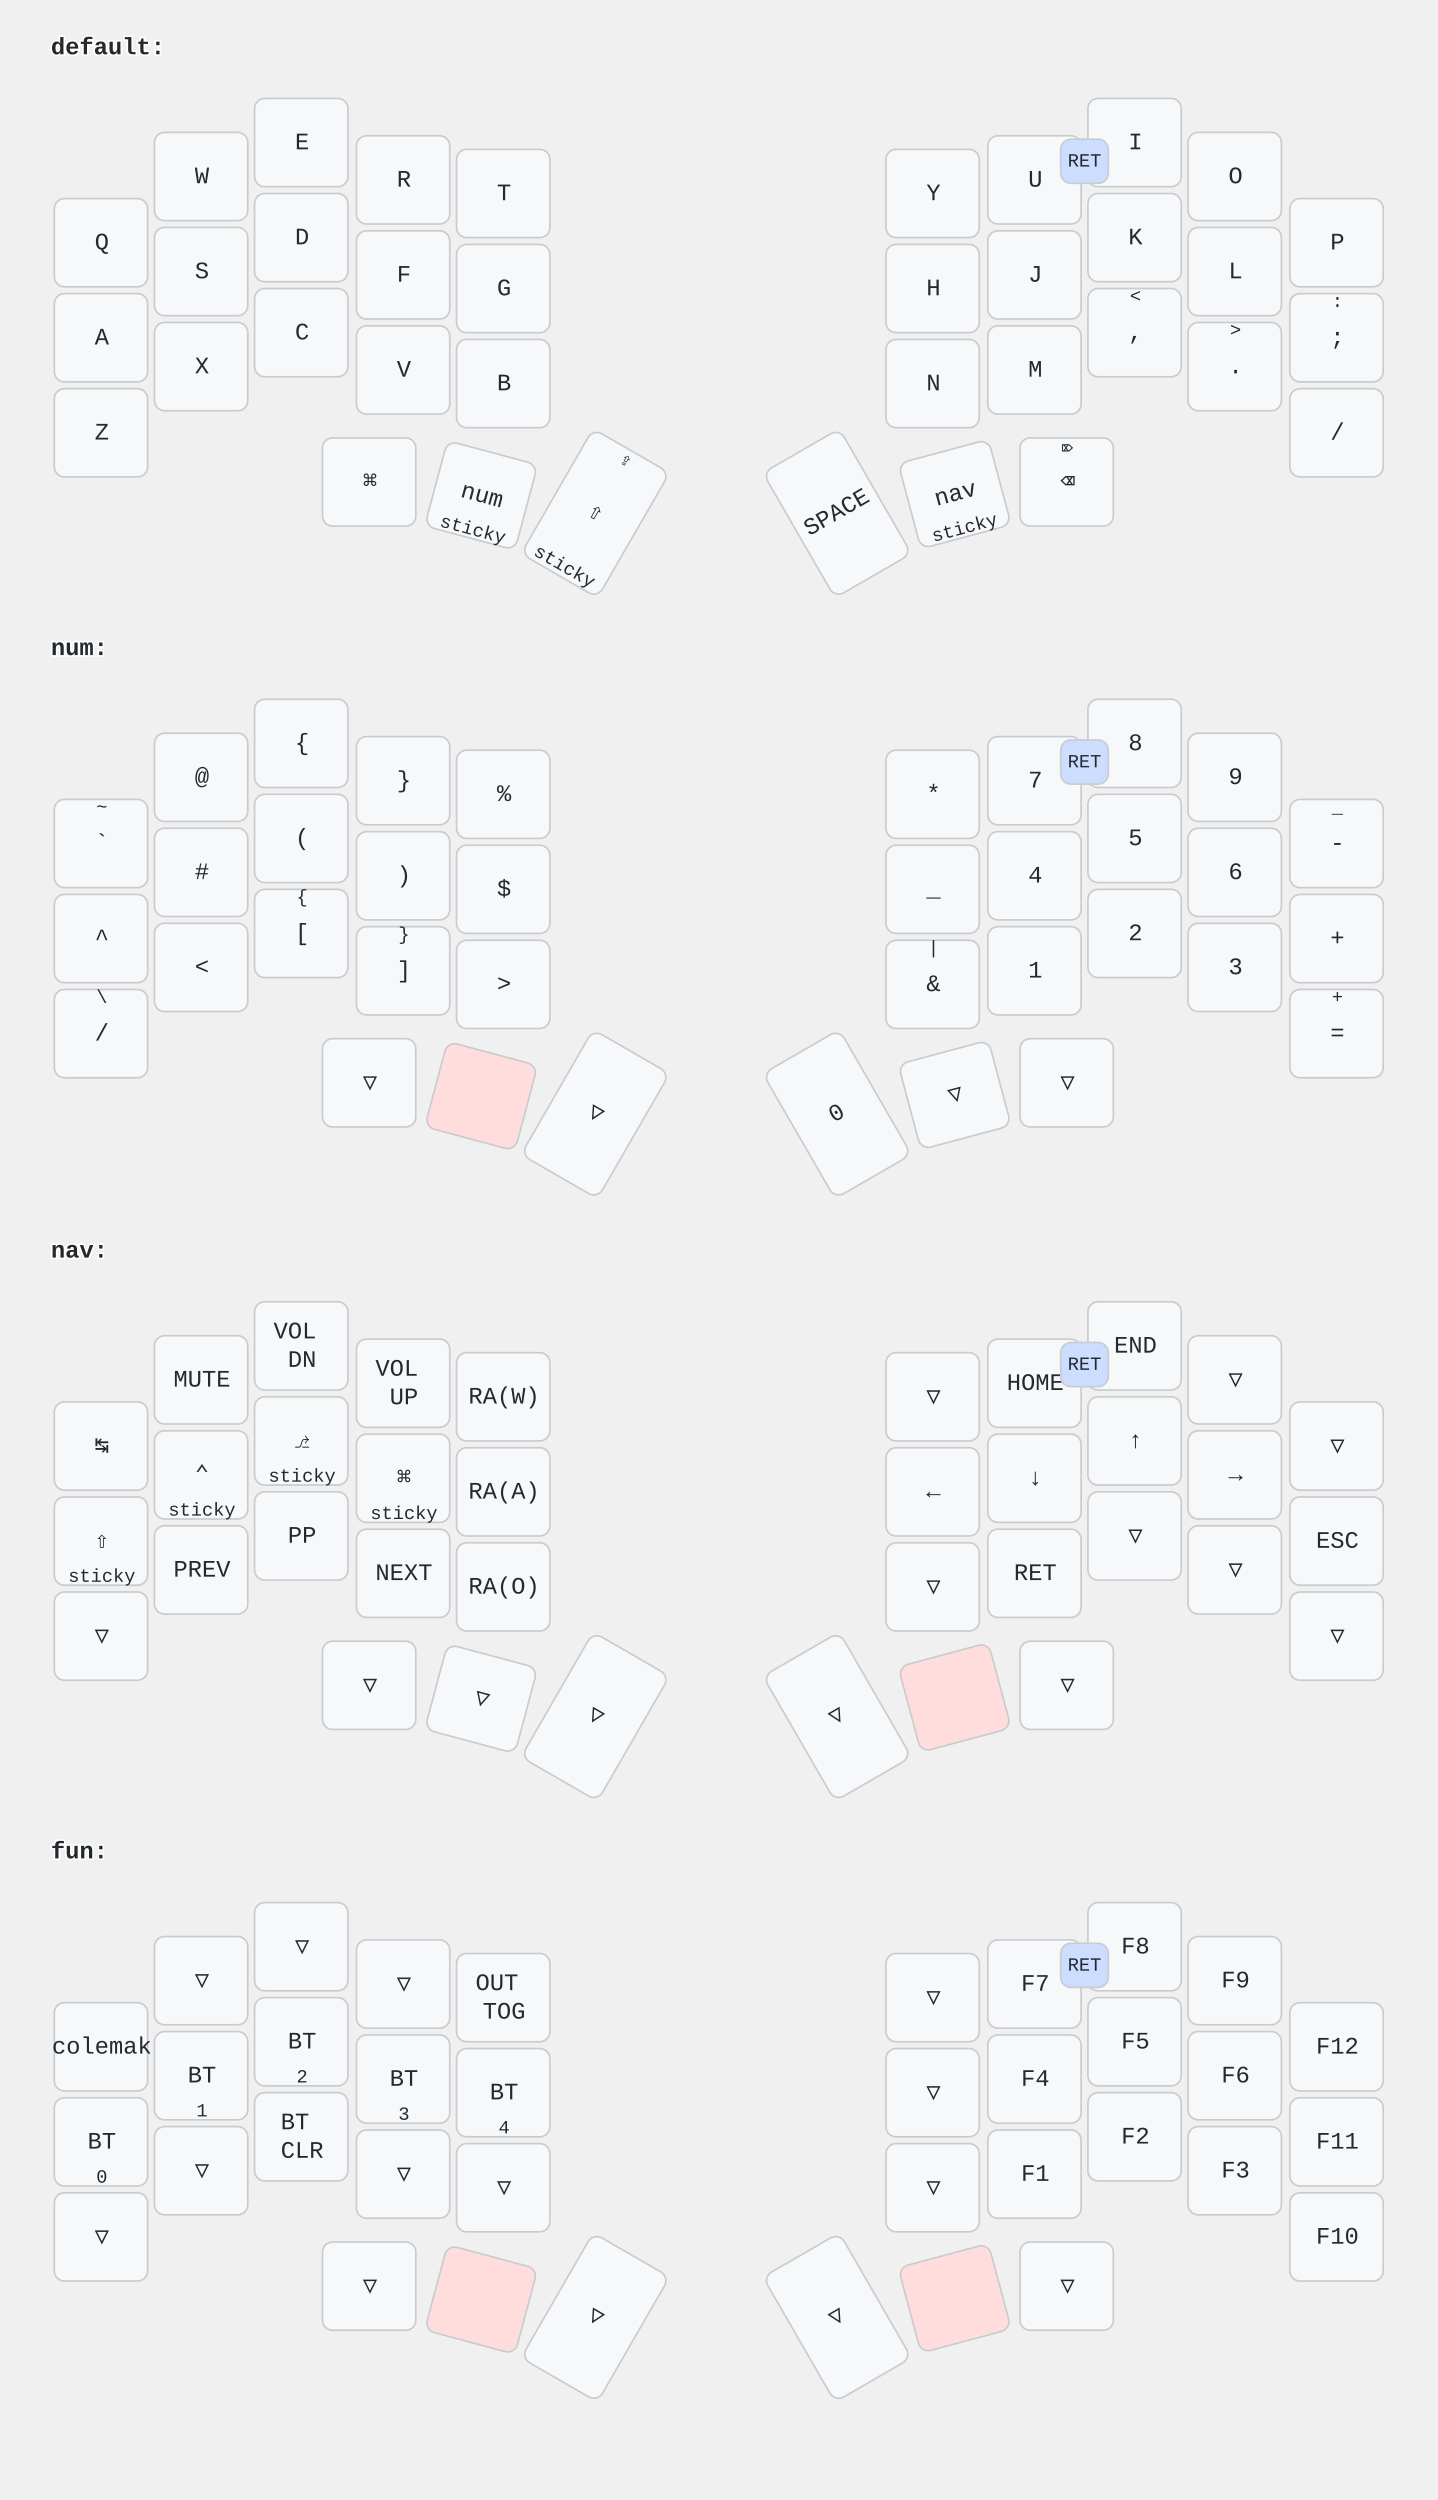
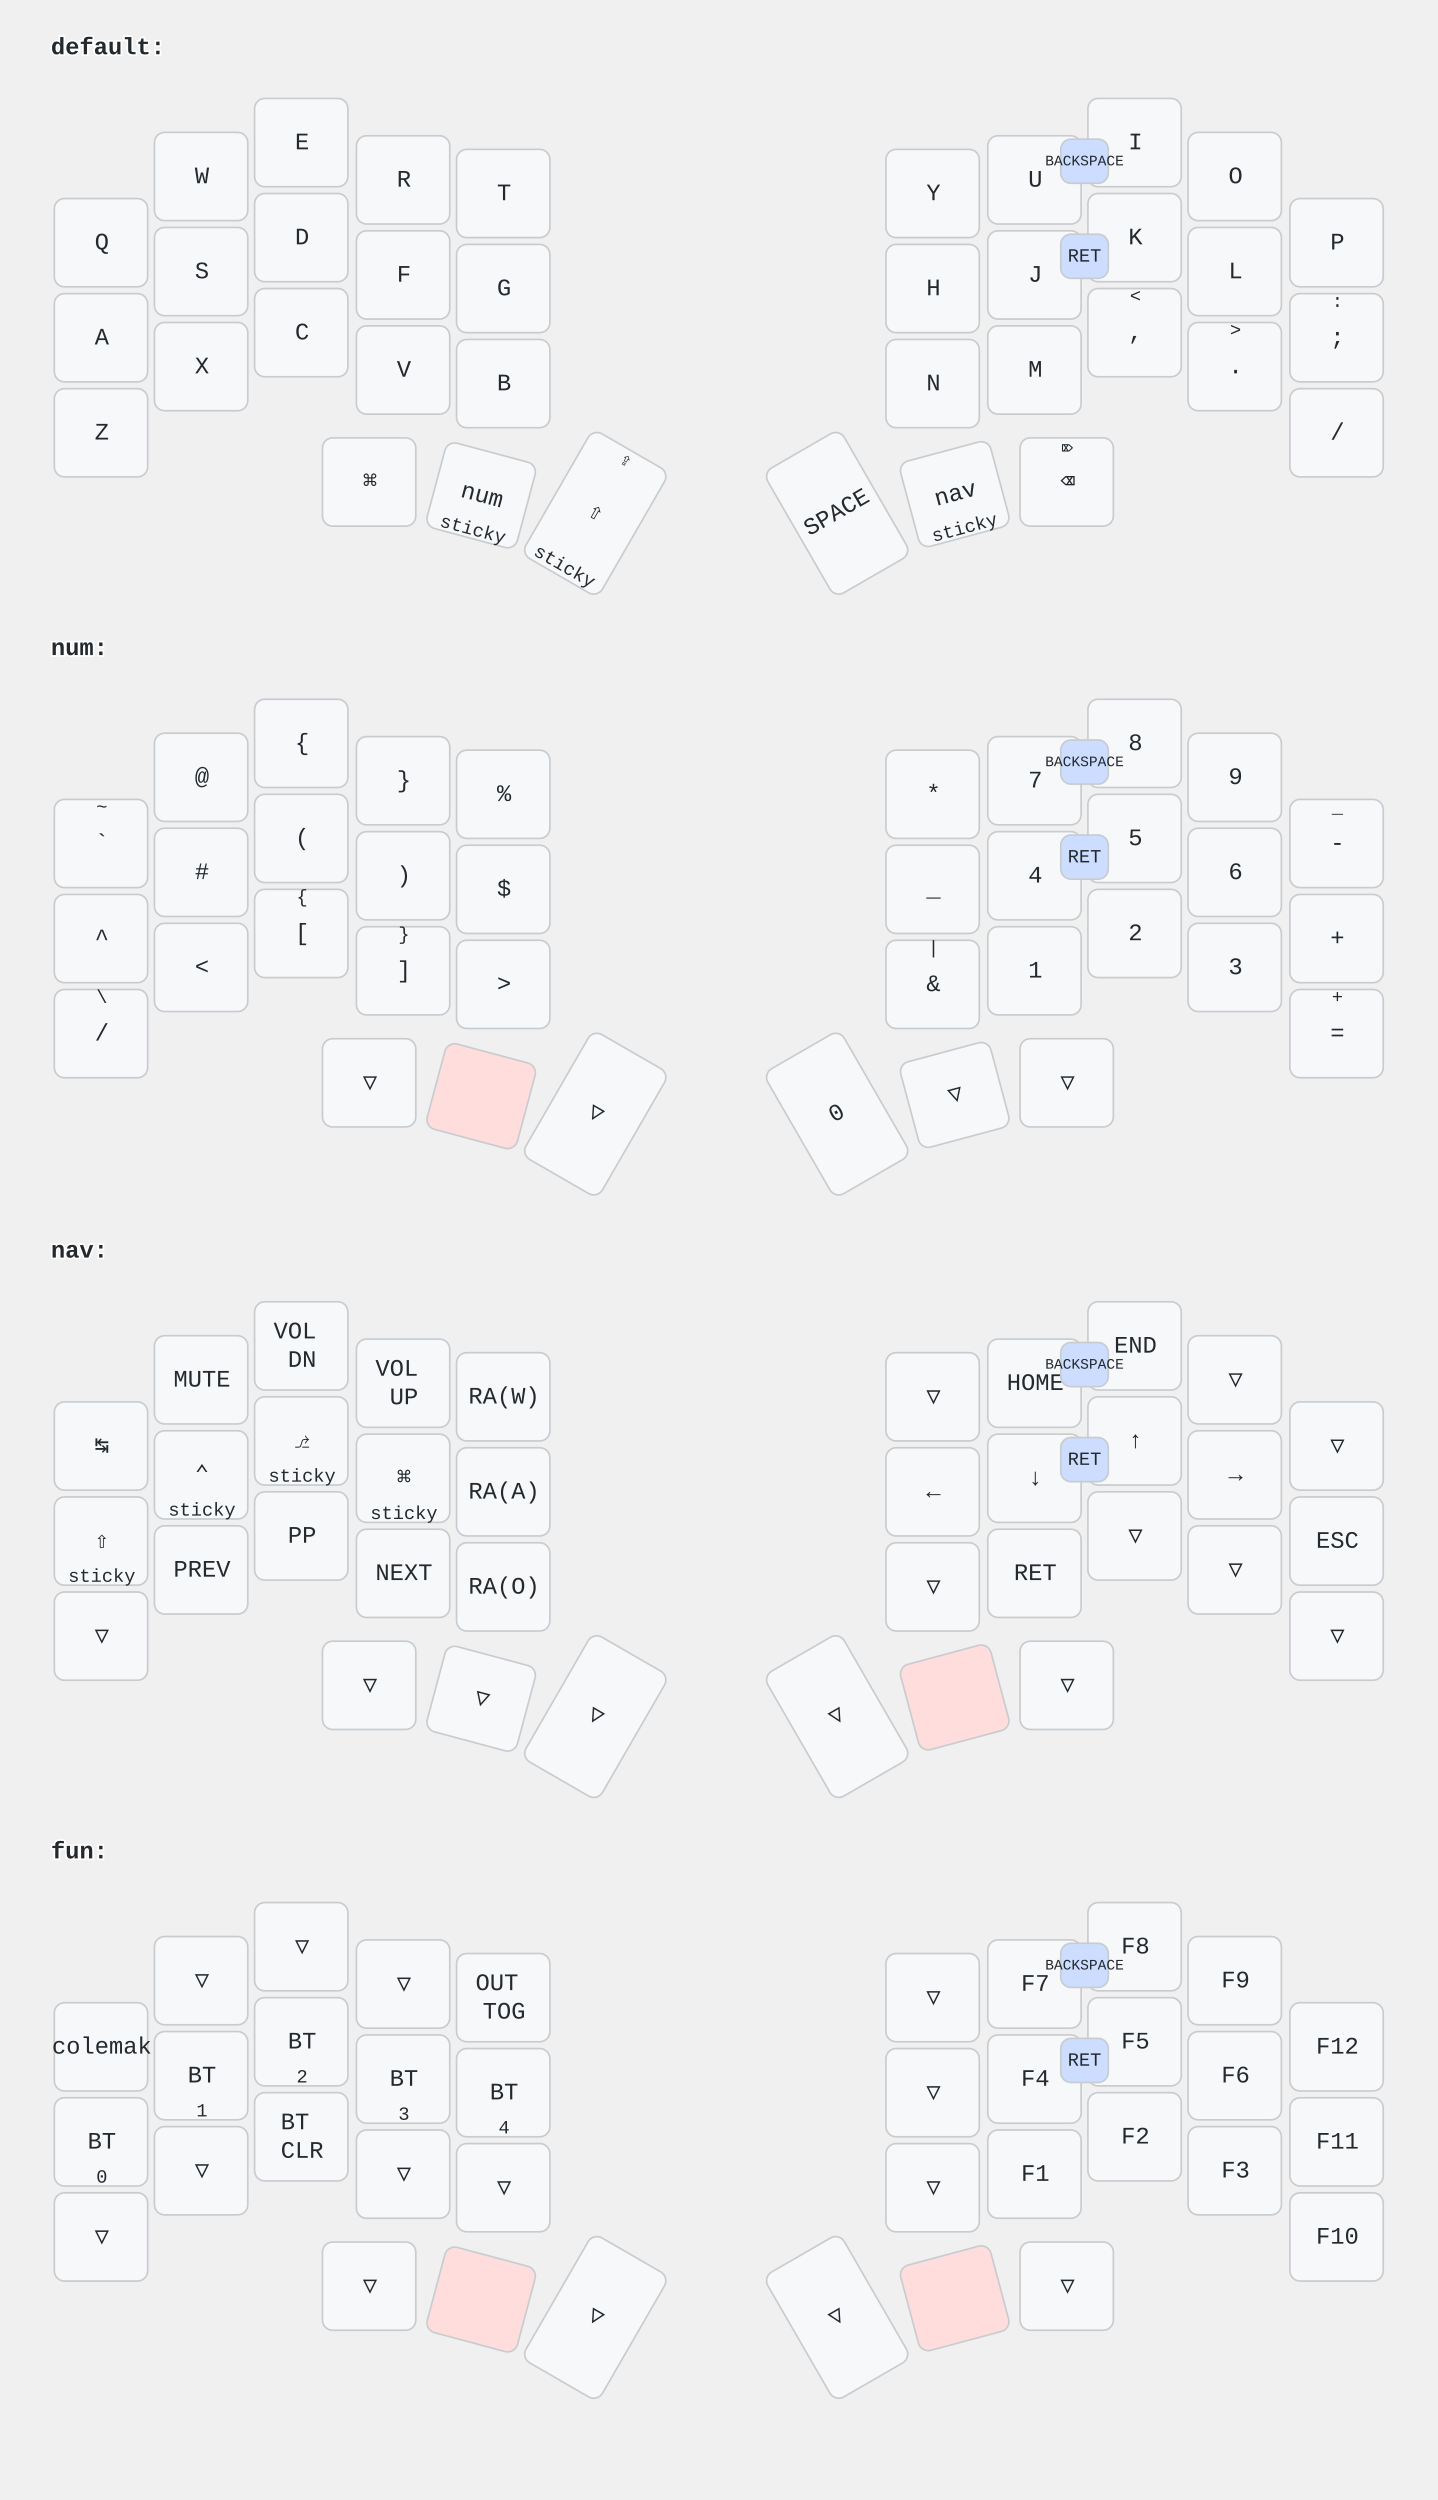
<svg xmlns="http://www.w3.org/2000/svg" width="847" height="1473" viewBox="0 0 847 1473" class="keymap">
  <style>/* font and background color specifications */
svg {
    font-family: SFMono-Regular,Consolas,Liberation Mono,Menlo,monospace;
    font-size: 14px;
    font-kerning: normal;
    text-rendering: optimizeLegibility;
    fill: #24292e;
}

/* default key styling */
rect {
    fill: #f6f8fa;
    stroke: #c9cccf;
    stroke-width: 1;
}

/* color accent for combo boxes */
rect.combo {
    fill: #cdf;
}

/* color accent for held keys */
rect.held, rect.combo.held {
    fill: #fdd;
}

/* color accent for ghost (optional) keys */
rect.ghost, rect.combo.ghost {
    fill: #ddd;
}

text {
    text-anchor: middle;
    dominant-baseline: middle;
}

/* styling for layer labels */
text.label {
    font-weight: bold;
    text-anchor: start;
    stroke: white;
    stroke-width: 2;
    paint-order: stroke;
}

/* styling for combo tap, and key hold/shifted label text */
text.combo, text.hold, text.shifted {
    font-size: 11px;
}

text.hold {
    text-anchor: middle;
    dominant-baseline: auto;
}

text.shifted {
    text-anchor: middle;
    dominant-baseline: hanging;
}

/* styling for hold/shifted label text in combo box */
text.combo.hold, text.combo.shifted {
    font-size: 8px;
}

/* styling for combo dendrons */
path {
    stroke-width: 1;
    stroke: gray;
    fill: none;
}
</style>
  <g transform="translate(30, 0)" class="layer-default">
    <text x="0" y="28" class="label">default:</text>
    <g transform="translate(0, 56)">
      <g transform="translate(30, 87)" class="key keypos-0">
        <rect rx="6" ry="6" x="-28" y="-26" width="55" height="52" class="key" />
        <text x="0" y="0" class="key tap">Q</text>
      </g>
      <g transform="translate(89, 48)" class="key keypos-1">
        <rect rx="6" ry="6" x="-28" y="-26" width="55" height="52" class="key" />
        <text x="0" y="0" class="key tap">W</text>
      </g>
      <g transform="translate(148, 28)" class="key keypos-2">
        <rect rx="6" ry="6" x="-28" y="-26" width="55" height="52" class="key" />
        <text x="0" y="0" class="key tap">E</text>
      </g>
      <g transform="translate(208, 50)" class="key keypos-3">
        <rect rx="6" ry="6" x="-28" y="-26" width="55" height="52" class="key" />
        <text x="0" y="0" class="key tap">R</text>
      </g>
      <g transform="translate(267, 58)" class="key keypos-4">
        <rect rx="6" ry="6" x="-28" y="-26" width="55" height="52" class="key" />
        <text x="0" y="0" class="key tap">T</text>
      </g>
      <g transform="translate(520, 58)" class="key keypos-5">
        <rect rx="6" ry="6" x="-28" y="-26" width="55" height="52" class="key" />
        <text x="0" y="0" class="key tap">Y</text>
      </g>
      <g transform="translate(580, 50)" class="key keypos-6">
        <rect rx="6" ry="6" x="-28" y="-26" width="55" height="52" class="key" />
        <text x="0" y="0" class="key tap">U</text>
      </g>
      <g transform="translate(639, 28)" class="key keypos-7">
        <rect rx="6" ry="6" x="-28" y="-26" width="55" height="52" class="key" />
        <text x="0" y="0" class="key tap">I</text>
      </g>
      <g transform="translate(698, 48)" class="key keypos-8">
        <rect rx="6" ry="6" x="-28" y="-26" width="55" height="52" class="key" />
        <text x="0" y="0" class="key tap">O</text>
      </g>
      <g transform="translate(758, 87)" class="key keypos-9">
        <rect rx="6" ry="6" x="-28" y="-26" width="55" height="52" class="key" />
        <text x="0" y="0" class="key tap">P</text>
      </g>
      <g transform="translate(30, 143)" class="key keypos-10">
        <rect rx="6" ry="6" x="-28" y="-26" width="55" height="52" class="key" />
        <text x="0" y="0" class="key tap">A</text>
      </g>
      <g transform="translate(89, 104)" class="key keypos-11">
        <rect rx="6" ry="6" x="-28" y="-26" width="55" height="52" class="key" />
        <text x="0" y="0" class="key tap">S</text>
      </g>
      <g transform="translate(148, 84)" class="key keypos-12">
        <rect rx="6" ry="6" x="-28" y="-26" width="55" height="52" class="key" />
        <text x="0" y="0" class="key tap">D</text>
      </g>
      <g transform="translate(208, 106)" class="key keypos-13">
        <rect rx="6" ry="6" x="-28" y="-26" width="55" height="52" class="key" />
        <text x="0" y="0" class="key tap">F</text>
      </g>
      <g transform="translate(267, 114)" class="key keypos-14">
        <rect rx="6" ry="6" x="-28" y="-26" width="55" height="52" class="key" />
        <text x="0" y="0" class="key tap">G</text>
      </g>
      <g transform="translate(520, 114)" class="key keypos-15">
        <rect rx="6" ry="6" x="-28" y="-26" width="55" height="52" class="key" />
        <text x="0" y="0" class="key tap">H</text>
      </g>
      <g transform="translate(580, 106)" class="key keypos-16">
        <rect rx="6" ry="6" x="-28" y="-26" width="55" height="52" class="key" />
        <text x="0" y="0" class="key tap">J</text>
      </g>
      <g transform="translate(639, 84)" class="key keypos-17">
        <rect rx="6" ry="6" x="-28" y="-26" width="55" height="52" class="key" />
        <text x="0" y="0" class="key tap">K</text>
      </g>
      <g transform="translate(698, 104)" class="key keypos-18">
        <rect rx="6" ry="6" x="-28" y="-26" width="55" height="52" class="key" />
        <text x="0" y="0" class="key tap">L</text>
      </g>
      <g transform="translate(758, 143)" class="key keypos-19">
        <rect rx="6" ry="6" x="-28" y="-26" width="55" height="52" class="key" />
        <text x="0" y="0" class="key tap">;</text>
        <text x="0" y="-24" class="key shifted">:</text>
      </g>
      <g transform="translate(30, 199)" class="key keypos-20">
        <rect rx="6" ry="6" x="-28" y="-26" width="55" height="52" class="key" />
        <text x="0" y="0" class="key tap">Z</text>
      </g>
      <g transform="translate(89, 160)" class="key keypos-21">
        <rect rx="6" ry="6" x="-28" y="-26" width="55" height="52" class="key" />
        <text x="0" y="0" class="key tap">X</text>
      </g>
      <g transform="translate(148, 140)" class="key keypos-22">
        <rect rx="6" ry="6" x="-28" y="-26" width="55" height="52" class="key" />
        <text x="0" y="0" class="key tap">C</text>
      </g>
      <g transform="translate(208, 162)" class="key keypos-23">
        <rect rx="6" ry="6" x="-28" y="-26" width="55" height="52" class="key" />
        <text x="0" y="0" class="key tap">V</text>
      </g>
      <g transform="translate(267, 170)" class="key keypos-24">
        <rect rx="6" ry="6" x="-28" y="-26" width="55" height="52" class="key" />
        <text x="0" y="0" class="key tap">B</text>
      </g>
      <g transform="translate(520, 170)" class="key keypos-25">
        <rect rx="6" ry="6" x="-28" y="-26" width="55" height="52" class="key" />
        <text x="0" y="0" class="key tap">N</text>
      </g>
      <g transform="translate(580, 162)" class="key keypos-26">
        <rect rx="6" ry="6" x="-28" y="-26" width="55" height="52" class="key" />
        <text x="0" y="0" class="key tap">M</text>
      </g>
      <g transform="translate(639, 140)" class="key keypos-27">
        <rect rx="6" ry="6" x="-28" y="-26" width="55" height="52" class="key" />
        <text x="0" y="0" class="key tap">,</text>
        <text x="0" y="-24" class="key shifted">&lt;</text>
      </g>
      <g transform="translate(698, 160)" class="key keypos-28">
        <rect rx="6" ry="6" x="-28" y="-26" width="55" height="52" class="key" />
        <text x="0" y="0" class="key tap">.</text>
        <text x="0" y="-24" class="key shifted">&gt;</text>
      </g>
      <g transform="translate(758, 199)" class="key keypos-29">
        <rect rx="6" ry="6" x="-28" y="-26" width="55" height="52" class="key" />
        <text x="0" y="0" class="key tap">/</text>
      </g>
      <g transform="translate(188, 228)" class="key keypos-30">
        <rect rx="6" ry="6" x="-28" y="-26" width="55" height="52" class="key" />
        <text x="0" y="0" class="key tap">⌘</text>
      </g>
      <g transform="translate(254, 236) rotate(15.0)" class="key keypos-31">
        <rect rx="6" ry="6" x="-28" y="-26" width="55" height="52" class="key" />
        <text x="0" y="0" class="key tap">num</text>
        <text x="0" y="24" class="key hold">sticky</text>
      </g>
      <g transform="translate(321, 246) rotate(30.0)" class="key keypos-32">
        <rect rx="6" ry="6" x="-26" y="-42" width="52" height="85" class="key" />
        <text x="0" y="0" class="key tap">⇧</text>
        <text x="0" y="40" class="key hold">sticky</text>
        <text x="0" y="-40" class="key shifted">⇪</text>
      </g>
      <g transform="translate(463, 246) rotate(-30.0)" class="key keypos-33">
        <rect rx="6" ry="6" x="-26" y="-42" width="52" height="85" class="key" />
        <text x="0" y="0" class="key tap">SPACE</text>
      </g>
      <g transform="translate(533, 235) rotate(-15.0)" class="key keypos-34">
        <rect rx="6" ry="6" x="-28" y="-26" width="55" height="52" class="key" />
        <text x="0" y="0" class="key tap">nav</text>
        <text x="0" y="24" class="key hold">sticky</text>
      </g>
      <g transform="translate(599, 228)" class="key keypos-35">
        <rect rx="6" ry="6" x="-28" y="-26" width="55" height="52" class="key" />
        <text x="0" y="0" class="key tap">⌫</text>
        <text x="0" y="-24" class="key shifted">⌦</text>
      </g>
      <g class="combo combopos-0">
+         <rect rx="6" ry="6" x="595" y="82" width="28" height="26" class="combo" />
+         <text x="609" y="95" class="combo tap">RET</text>
+       </g>
+       <g class="combo combopos-1">
        <rect rx="6" ry="6" x="595" y="26" width="28" height="26" class="combo" />
-         <text x="609" y="39" class="combo tap">RET</text>
+         <text x="609" y="39" class="combo tap">
+           <tspan style="font-size: 78%">BACKSPACE</tspan>
+         </text>
      </g>
    </g>
  </g>
  <g transform="translate(30, 354)" class="layer-num">
    <text x="0" y="28" class="label">num:</text>
    <g transform="translate(0, 56)">
      <g transform="translate(30, 87)" class="key keypos-0">
        <rect rx="6" ry="6" x="-28" y="-26" width="55" height="52" class="key" />
        <text x="0" y="0" class="key tap">`</text>
        <text x="0" y="-24" class="key shifted">~</text>
      </g>
      <g transform="translate(89, 48)" class="key keypos-1">
        <rect rx="6" ry="6" x="-28" y="-26" width="55" height="52" class="key" />
        <text x="0" y="0" class="key tap">@</text>
      </g>
      <g transform="translate(148, 28)" class="key keypos-2">
        <rect rx="6" ry="6" x="-28" y="-26" width="55" height="52" class="key" />
        <text x="0" y="0" class="key tap">{</text>
      </g>
      <g transform="translate(208, 50)" class="key keypos-3">
        <rect rx="6" ry="6" x="-28" y="-26" width="55" height="52" class="key" />
        <text x="0" y="0" class="key tap">}</text>
      </g>
      <g transform="translate(267, 58)" class="key keypos-4">
        <rect rx="6" ry="6" x="-28" y="-26" width="55" height="52" class="key" />
        <text x="0" y="0" class="key tap">%</text>
      </g>
      <g transform="translate(520, 58)" class="key keypos-5">
        <rect rx="6" ry="6" x="-28" y="-26" width="55" height="52" class="key" />
        <text x="0" y="0" class="key tap">*</text>
      </g>
      <g transform="translate(580, 50)" class="key keypos-6">
        <rect rx="6" ry="6" x="-28" y="-26" width="55" height="52" class="key" />
        <text x="0" y="0" class="key tap">7</text>
      </g>
      <g transform="translate(639, 28)" class="key keypos-7">
        <rect rx="6" ry="6" x="-28" y="-26" width="55" height="52" class="key" />
        <text x="0" y="0" class="key tap">8</text>
      </g>
      <g transform="translate(698, 48)" class="key keypos-8">
        <rect rx="6" ry="6" x="-28" y="-26" width="55" height="52" class="key" />
        <text x="0" y="0" class="key tap">9</text>
      </g>
      <g transform="translate(758, 87)" class="key keypos-9">
        <rect rx="6" ry="6" x="-28" y="-26" width="55" height="52" class="key" />
        <text x="0" y="0" class="key tap">-</text>
        <text x="0" y="-24" class="key shifted">_</text>
      </g>
      <g transform="translate(30, 143)" class="key keypos-10">
        <rect rx="6" ry="6" x="-28" y="-26" width="55" height="52" class="key" />
        <text x="0" y="0" class="key tap">^</text>
      </g>
      <g transform="translate(89, 104)" class="key keypos-11">
        <rect rx="6" ry="6" x="-28" y="-26" width="55" height="52" class="key" />
        <text x="0" y="0" class="key tap">#</text>
      </g>
      <g transform="translate(148, 84)" class="key keypos-12">
        <rect rx="6" ry="6" x="-28" y="-26" width="55" height="52" class="key" />
        <text x="0" y="0" class="key tap">(</text>
      </g>
      <g transform="translate(208, 106)" class="key keypos-13">
        <rect rx="6" ry="6" x="-28" y="-26" width="55" height="52" class="key" />
        <text x="0" y="0" class="key tap">)</text>
      </g>
      <g transform="translate(267, 114)" class="key keypos-14">
        <rect rx="6" ry="6" x="-28" y="-26" width="55" height="52" class="key" />
        <text x="0" y="0" class="key tap">$</text>
      </g>
      <g transform="translate(520, 114)" class="key keypos-15">
        <rect rx="6" ry="6" x="-28" y="-26" width="55" height="52" class="key" />
        <text x="0" y="0" class="key tap">_</text>
      </g>
      <g transform="translate(580, 106)" class="key keypos-16">
        <rect rx="6" ry="6" x="-28" y="-26" width="55" height="52" class="key" />
        <text x="0" y="0" class="key tap">4</text>
      </g>
      <g transform="translate(639, 84)" class="key keypos-17">
        <rect rx="6" ry="6" x="-28" y="-26" width="55" height="52" class="key" />
        <text x="0" y="0" class="key tap">5</text>
      </g>
      <g transform="translate(698, 104)" class="key keypos-18">
        <rect rx="6" ry="6" x="-28" y="-26" width="55" height="52" class="key" />
        <text x="0" y="0" class="key tap">6</text>
      </g>
      <g transform="translate(758, 143)" class="key keypos-19">
        <rect rx="6" ry="6" x="-28" y="-26" width="55" height="52" class="key" />
        <text x="0" y="0" class="key tap">+</text>
      </g>
      <g transform="translate(30, 199)" class="key keypos-20">
        <rect rx="6" ry="6" x="-28" y="-26" width="55" height="52" class="key" />
        <text x="0" y="0" class="key tap">/</text>
        <text x="0" y="-24" class="key shifted">\</text>
      </g>
      <g transform="translate(89, 160)" class="key keypos-21">
        <rect rx="6" ry="6" x="-28" y="-26" width="55" height="52" class="key" />
        <text x="0" y="0" class="key tap">&lt;</text>
      </g>
      <g transform="translate(148, 140)" class="key keypos-22">
        <rect rx="6" ry="6" x="-28" y="-26" width="55" height="52" class="key" />
        <text x="0" y="0" class="key tap">[</text>
        <text x="0" y="-24" class="key shifted">{</text>
      </g>
      <g transform="translate(208, 162)" class="key keypos-23">
        <rect rx="6" ry="6" x="-28" y="-26" width="55" height="52" class="key" />
        <text x="0" y="0" class="key tap">]</text>
        <text x="0" y="-24" class="key shifted">}</text>
      </g>
      <g transform="translate(267, 170)" class="key keypos-24">
        <rect rx="6" ry="6" x="-28" y="-26" width="55" height="52" class="key" />
        <text x="0" y="0" class="key tap">&gt;</text>
      </g>
      <g transform="translate(520, 170)" class="key keypos-25">
        <rect rx="6" ry="6" x="-28" y="-26" width="55" height="52" class="key" />
        <text x="0" y="0" class="key tap">&amp;</text>
        <text x="0" y="-24" class="key shifted">|</text>
      </g>
      <g transform="translate(580, 162)" class="key keypos-26">
        <rect rx="6" ry="6" x="-28" y="-26" width="55" height="52" class="key" />
        <text x="0" y="0" class="key tap">1</text>
      </g>
      <g transform="translate(639, 140)" class="key keypos-27">
        <rect rx="6" ry="6" x="-28" y="-26" width="55" height="52" class="key" />
        <text x="0" y="0" class="key tap">2</text>
      </g>
      <g transform="translate(698, 160)" class="key keypos-28">
        <rect rx="6" ry="6" x="-28" y="-26" width="55" height="52" class="key" />
        <text x="0" y="0" class="key tap">3</text>
      </g>
      <g transform="translate(758, 199)" class="key keypos-29">
        <rect rx="6" ry="6" x="-28" y="-26" width="55" height="52" class="key" />
        <text x="0" y="0" class="key tap">=</text>
        <text x="0" y="-24" class="key shifted">+</text>
      </g>
      <g transform="translate(188, 228)" class="key trans keypos-30">
        <rect rx="6" ry="6" x="-28" y="-26" width="55" height="52" class="key trans" />
        <text x="0" y="0" class="key trans tap">▽</text>
      </g>
      <g transform="translate(254, 236) rotate(15.0)" class="key held keypos-31">
        <rect rx="6" ry="6" x="-28" y="-26" width="55" height="52" class="key held" />
      </g>
      <g transform="translate(321, 246) rotate(30.0)" class="key trans keypos-32">
        <rect rx="6" ry="6" x="-26" y="-42" width="52" height="85" class="key trans" />
        <text x="0" y="0" class="key trans tap">▽</text>
      </g>
      <g transform="translate(463, 246) rotate(-30.0)" class="key keypos-33">
        <rect rx="6" ry="6" x="-26" y="-42" width="52" height="85" class="key" />
        <text x="0" y="0" class="key tap">0</text>
      </g>
      <g transform="translate(533, 235) rotate(-15.0)" class="key trans keypos-34">
        <rect rx="6" ry="6" x="-28" y="-26" width="55" height="52" class="key trans" />
        <text x="0" y="0" class="key trans tap">▽</text>
      </g>
      <g transform="translate(599, 228)" class="key trans keypos-35">
        <rect rx="6" ry="6" x="-28" y="-26" width="55" height="52" class="key trans" />
        <text x="0" y="0" class="key trans tap">▽</text>
      </g>
      <g class="combo combopos-0">
+         <rect rx="6" ry="6" x="595" y="82" width="28" height="26" class="combo" />
+         <text x="609" y="95" class="combo tap">RET</text>
+       </g>
+       <g class="combo combopos-1">
        <rect rx="6" ry="6" x="595" y="26" width="28" height="26" class="combo" />
-         <text x="609" y="39" class="combo tap">RET</text>
+         <text x="609" y="39" class="combo tap">
+           <tspan style="font-size: 78%">BACKSPACE</tspan>
+         </text>
      </g>
    </g>
  </g>
  <g transform="translate(30, 709)" class="layer-nav">
    <text x="0" y="28" class="label">nav:</text>
    <g transform="translate(0, 56)">
      <g transform="translate(30, 87)" class="key keypos-0">
        <rect rx="6" ry="6" x="-28" y="-26" width="55" height="52" class="key" />
        <text x="0" y="0" class="key tap">↹</text>
      </g>
      <g transform="translate(89, 48)" class="key keypos-1">
        <rect rx="6" ry="6" x="-28" y="-26" width="55" height="52" class="key" />
        <text x="0" y="0" class="key tap">MUTE</text>
      </g>
      <g transform="translate(148, 28)" class="key keypos-2">
        <rect rx="6" ry="6" x="-28" y="-26" width="55" height="52" class="key" />
        <text x="0" y="0" class="key tap">
          <tspan x="0" dy="-0.6em">VOL</tspan>
          <tspan x="0" dy="1.2em">DN</tspan>
        </text>
      </g>
      <g transform="translate(208, 50)" class="key keypos-3">
        <rect rx="6" ry="6" x="-28" y="-26" width="55" height="52" class="key" />
        <text x="0" y="0" class="key tap">
          <tspan x="0" dy="-0.6em">VOL</tspan>
          <tspan x="0" dy="1.2em">UP</tspan>
        </text>
      </g>
      <g transform="translate(267, 58)" class="key keypos-4">
        <rect rx="6" ry="6" x="-28" y="-26" width="55" height="52" class="key" />
        <text x="0" y="0" class="key tap">RA(W)</text>
      </g>
      <g transform="translate(520, 58)" class="key trans keypos-5">
        <rect rx="6" ry="6" x="-28" y="-26" width="55" height="52" class="key trans" />
        <text x="0" y="0" class="key trans tap">▽</text>
      </g>
      <g transform="translate(580, 50)" class="key keypos-6">
        <rect rx="6" ry="6" x="-28" y="-26" width="55" height="52" class="key" />
        <text x="0" y="0" class="key tap">HOME</text>
      </g>
      <g transform="translate(639, 28)" class="key keypos-7">
        <rect rx="6" ry="6" x="-28" y="-26" width="55" height="52" class="key" />
        <text x="0" y="0" class="key tap">END</text>
      </g>
      <g transform="translate(698, 48)" class="key trans keypos-8">
        <rect rx="6" ry="6" x="-28" y="-26" width="55" height="52" class="key trans" />
        <text x="0" y="0" class="key trans tap">▽</text>
      </g>
      <g transform="translate(758, 87)" class="key trans keypos-9">
        <rect rx="6" ry="6" x="-28" y="-26" width="55" height="52" class="key trans" />
        <text x="0" y="0" class="key trans tap">▽</text>
      </g>
      <g transform="translate(30, 143)" class="key keypos-10">
        <rect rx="6" ry="6" x="-28" y="-26" width="55" height="52" class="key" />
        <text x="0" y="0" class="key tap">⇧</text>
        <text x="0" y="24" class="key hold">sticky</text>
      </g>
      <g transform="translate(89, 104)" class="key keypos-11">
        <rect rx="6" ry="6" x="-28" y="-26" width="55" height="52" class="key" />
        <text x="0" y="0" class="key tap">⌃</text>
        <text x="0" y="24" class="key hold">sticky</text>
      </g>
      <g transform="translate(148, 84)" class="key keypos-12">
        <rect rx="6" ry="6" x="-28" y="-26" width="55" height="52" class="key" />
        <text x="0" y="0" class="key tap">⎇</text>
        <text x="0" y="24" class="key hold">sticky</text>
      </g>
      <g transform="translate(208, 106)" class="key keypos-13">
        <rect rx="6" ry="6" x="-28" y="-26" width="55" height="52" class="key" />
        <text x="0" y="0" class="key tap">⌘</text>
        <text x="0" y="24" class="key hold">sticky</text>
      </g>
      <g transform="translate(267, 114)" class="key keypos-14">
        <rect rx="6" ry="6" x="-28" y="-26" width="55" height="52" class="key" />
        <text x="0" y="0" class="key tap">RA(A)</text>
      </g>
      <g transform="translate(520, 114)" class="key keypos-15">
        <rect rx="6" ry="6" x="-28" y="-26" width="55" height="52" class="key" />
        <text x="0" y="0" class="key tap">←</text>
      </g>
      <g transform="translate(580, 106)" class="key keypos-16">
        <rect rx="6" ry="6" x="-28" y="-26" width="55" height="52" class="key" />
        <text x="0" y="0" class="key tap">↓</text>
      </g>
      <g transform="translate(639, 84)" class="key keypos-17">
        <rect rx="6" ry="6" x="-28" y="-26" width="55" height="52" class="key" />
        <text x="0" y="0" class="key tap">↑</text>
      </g>
      <g transform="translate(698, 104)" class="key keypos-18">
        <rect rx="6" ry="6" x="-28" y="-26" width="55" height="52" class="key" />
        <text x="0" y="0" class="key tap">→</text>
      </g>
      <g transform="translate(758, 143)" class="key keypos-19">
        <rect rx="6" ry="6" x="-28" y="-26" width="55" height="52" class="key" />
        <text x="0" y="0" class="key tap">ESC</text>
      </g>
      <g transform="translate(30, 199)" class="key trans keypos-20">
        <rect rx="6" ry="6" x="-28" y="-26" width="55" height="52" class="key trans" />
        <text x="0" y="0" class="key trans tap">▽</text>
      </g>
      <g transform="translate(89, 160)" class="key keypos-21">
        <rect rx="6" ry="6" x="-28" y="-26" width="55" height="52" class="key" />
        <text x="0" y="0" class="key tap">PREV</text>
      </g>
      <g transform="translate(148, 140)" class="key keypos-22">
        <rect rx="6" ry="6" x="-28" y="-26" width="55" height="52" class="key" />
        <text x="0" y="0" class="key tap">PP</text>
      </g>
      <g transform="translate(208, 162)" class="key keypos-23">
        <rect rx="6" ry="6" x="-28" y="-26" width="55" height="52" class="key" />
        <text x="0" y="0" class="key tap">NEXT</text>
      </g>
      <g transform="translate(267, 170)" class="key keypos-24">
        <rect rx="6" ry="6" x="-28" y="-26" width="55" height="52" class="key" />
        <text x="0" y="0" class="key tap">RA(O)</text>
      </g>
      <g transform="translate(520, 170)" class="key trans keypos-25">
        <rect rx="6" ry="6" x="-28" y="-26" width="55" height="52" class="key trans" />
        <text x="0" y="0" class="key trans tap">▽</text>
      </g>
      <g transform="translate(580, 162)" class="key keypos-26">
        <rect rx="6" ry="6" x="-28" y="-26" width="55" height="52" class="key" />
        <text x="0" y="0" class="key tap">RET</text>
      </g>
      <g transform="translate(639, 140)" class="key trans keypos-27">
        <rect rx="6" ry="6" x="-28" y="-26" width="55" height="52" class="key trans" />
        <text x="0" y="0" class="key trans tap">▽</text>
      </g>
      <g transform="translate(698, 160)" class="key trans keypos-28">
        <rect rx="6" ry="6" x="-28" y="-26" width="55" height="52" class="key trans" />
        <text x="0" y="0" class="key trans tap">▽</text>
      </g>
      <g transform="translate(758, 199)" class="key trans keypos-29">
        <rect rx="6" ry="6" x="-28" y="-26" width="55" height="52" class="key trans" />
        <text x="0" y="0" class="key trans tap">▽</text>
      </g>
      <g transform="translate(188, 228)" class="key trans keypos-30">
        <rect rx="6" ry="6" x="-28" y="-26" width="55" height="52" class="key trans" />
        <text x="0" y="0" class="key trans tap">▽</text>
      </g>
      <g transform="translate(254, 236) rotate(15.0)" class="key trans keypos-31">
        <rect rx="6" ry="6" x="-28" y="-26" width="55" height="52" class="key trans" />
        <text x="0" y="0" class="key trans tap">▽</text>
      </g>
      <g transform="translate(321, 246) rotate(30.0)" class="key trans keypos-32">
        <rect rx="6" ry="6" x="-26" y="-42" width="52" height="85" class="key trans" />
        <text x="0" y="0" class="key trans tap">▽</text>
      </g>
      <g transform="translate(463, 246) rotate(-30.0)" class="key trans keypos-33">
        <rect rx="6" ry="6" x="-26" y="-42" width="52" height="85" class="key trans" />
        <text x="0" y="0" class="key trans tap">▽</text>
      </g>
      <g transform="translate(533, 235) rotate(-15.0)" class="key held keypos-34">
        <rect rx="6" ry="6" x="-28" y="-26" width="55" height="52" class="key held" />
      </g>
      <g transform="translate(599, 228)" class="key trans keypos-35">
        <rect rx="6" ry="6" x="-28" y="-26" width="55" height="52" class="key trans" />
        <text x="0" y="0" class="key trans tap">▽</text>
      </g>
      <g class="combo combopos-0">
+         <rect rx="6" ry="6" x="595" y="82" width="28" height="26" class="combo" />
+         <text x="609" y="95" class="combo tap">RET</text>
+       </g>
+       <g class="combo combopos-1">
        <rect rx="6" ry="6" x="595" y="26" width="28" height="26" class="combo" />
-         <text x="609" y="39" class="combo tap">RET</text>
+         <text x="609" y="39" class="combo tap">
+           <tspan style="font-size: 78%">BACKSPACE</tspan>
+         </text>
      </g>
    </g>
  </g>
  <g transform="translate(30, 1063)" class="layer-fun">
    <text x="0" y="28" class="label">fun:</text>
    <g transform="translate(0, 56)">
      <g transform="translate(30, 87)" class="key keypos-0">
        <rect rx="6" ry="6" x="-28" y="-26" width="55" height="52" class="key" />
        <text x="0" y="0" class="key tap">colemak</text>
      </g>
      <g transform="translate(89, 48)" class="key trans keypos-1">
        <rect rx="6" ry="6" x="-28" y="-26" width="55" height="52" class="key trans" />
        <text x="0" y="0" class="key trans tap">▽</text>
      </g>
      <g transform="translate(148, 28)" class="key trans keypos-2">
        <rect rx="6" ry="6" x="-28" y="-26" width="55" height="52" class="key trans" />
        <text x="0" y="0" class="key trans tap">▽</text>
      </g>
      <g transform="translate(208, 50)" class="key trans keypos-3">
        <rect rx="6" ry="6" x="-28" y="-26" width="55" height="52" class="key trans" />
        <text x="0" y="0" class="key trans tap">▽</text>
      </g>
      <g transform="translate(267, 58)" class="key keypos-4">
        <rect rx="6" ry="6" x="-28" y="-26" width="55" height="52" class="key" />
        <text x="0" y="0" class="key tap">
          <tspan x="0" dy="-0.6em">OUT</tspan>
          <tspan x="0" dy="1.2em">TOG</tspan>
        </text>
      </g>
      <g transform="translate(520, 58)" class="key trans keypos-5">
        <rect rx="6" ry="6" x="-28" y="-26" width="55" height="52" class="key trans" />
        <text x="0" y="0" class="key trans tap">▽</text>
      </g>
      <g transform="translate(580, 50)" class="key keypos-6">
        <rect rx="6" ry="6" x="-28" y="-26" width="55" height="52" class="key" />
        <text x="0" y="0" class="key tap">F7</text>
      </g>
      <g transform="translate(639, 28)" class="key keypos-7">
        <rect rx="6" ry="6" x="-28" y="-26" width="55" height="52" class="key" />
        <text x="0" y="0" class="key tap">F8</text>
      </g>
      <g transform="translate(698, 48)" class="key keypos-8">
        <rect rx="6" ry="6" x="-28" y="-26" width="55" height="52" class="key" />
        <text x="0" y="0" class="key tap">F9</text>
      </g>
      <g transform="translate(758, 87)" class="key keypos-9">
        <rect rx="6" ry="6" x="-28" y="-26" width="55" height="52" class="key" />
        <text x="0" y="0" class="key tap">F12</text>
      </g>
      <g transform="translate(30, 143)" class="key keypos-10">
        <rect rx="6" ry="6" x="-28" y="-26" width="55" height="52" class="key" />
        <text x="0" y="0" class="key tap">BT</text>
        <text x="0" y="24" class="key hold">0</text>
      </g>
      <g transform="translate(89, 104)" class="key keypos-11">
        <rect rx="6" ry="6" x="-28" y="-26" width="55" height="52" class="key" />
        <text x="0" y="0" class="key tap">BT</text>
        <text x="0" y="24" class="key hold">1</text>
      </g>
      <g transform="translate(148, 84)" class="key keypos-12">
        <rect rx="6" ry="6" x="-28" y="-26" width="55" height="52" class="key" />
        <text x="0" y="0" class="key tap">BT</text>
        <text x="0" y="24" class="key hold">2</text>
      </g>
      <g transform="translate(208, 106)" class="key keypos-13">
        <rect rx="6" ry="6" x="-28" y="-26" width="55" height="52" class="key" />
        <text x="0" y="0" class="key tap">BT</text>
        <text x="0" y="24" class="key hold">3</text>
      </g>
      <g transform="translate(267, 114)" class="key keypos-14">
        <rect rx="6" ry="6" x="-28" y="-26" width="55" height="52" class="key" />
        <text x="0" y="0" class="key tap">BT</text>
        <text x="0" y="24" class="key hold">4</text>
      </g>
      <g transform="translate(520, 114)" class="key trans keypos-15">
        <rect rx="6" ry="6" x="-28" y="-26" width="55" height="52" class="key trans" />
        <text x="0" y="0" class="key trans tap">▽</text>
      </g>
      <g transform="translate(580, 106)" class="key keypos-16">
        <rect rx="6" ry="6" x="-28" y="-26" width="55" height="52" class="key" />
        <text x="0" y="0" class="key tap">F4</text>
      </g>
      <g transform="translate(639, 84)" class="key keypos-17">
        <rect rx="6" ry="6" x="-28" y="-26" width="55" height="52" class="key" />
        <text x="0" y="0" class="key tap">F5</text>
      </g>
      <g transform="translate(698, 104)" class="key keypos-18">
        <rect rx="6" ry="6" x="-28" y="-26" width="55" height="52" class="key" />
        <text x="0" y="0" class="key tap">F6</text>
      </g>
      <g transform="translate(758, 143)" class="key keypos-19">
        <rect rx="6" ry="6" x="-28" y="-26" width="55" height="52" class="key" />
        <text x="0" y="0" class="key tap">F11</text>
      </g>
      <g transform="translate(30, 199)" class="key trans keypos-20">
        <rect rx="6" ry="6" x="-28" y="-26" width="55" height="52" class="key trans" />
        <text x="0" y="0" class="key trans tap">▽</text>
      </g>
      <g transform="translate(89, 160)" class="key trans keypos-21">
        <rect rx="6" ry="6" x="-28" y="-26" width="55" height="52" class="key trans" />
        <text x="0" y="0" class="key trans tap">▽</text>
      </g>
      <g transform="translate(148, 140)" class="key keypos-22">
        <rect rx="6" ry="6" x="-28" y="-26" width="55" height="52" class="key" />
        <text x="0" y="0" class="key tap">
          <tspan x="0" dy="-0.6em">BT</tspan>
          <tspan x="0" dy="1.2em">CLR</tspan>
        </text>
      </g>
      <g transform="translate(208, 162)" class="key trans keypos-23">
        <rect rx="6" ry="6" x="-28" y="-26" width="55" height="52" class="key trans" />
        <text x="0" y="0" class="key trans tap">▽</text>
      </g>
      <g transform="translate(267, 170)" class="key trans keypos-24">
        <rect rx="6" ry="6" x="-28" y="-26" width="55" height="52" class="key trans" />
        <text x="0" y="0" class="key trans tap">▽</text>
      </g>
      <g transform="translate(520, 170)" class="key trans keypos-25">
        <rect rx="6" ry="6" x="-28" y="-26" width="55" height="52" class="key trans" />
        <text x="0" y="0" class="key trans tap">▽</text>
      </g>
      <g transform="translate(580, 162)" class="key keypos-26">
        <rect rx="6" ry="6" x="-28" y="-26" width="55" height="52" class="key" />
        <text x="0" y="0" class="key tap">F1</text>
      </g>
      <g transform="translate(639, 140)" class="key keypos-27">
        <rect rx="6" ry="6" x="-28" y="-26" width="55" height="52" class="key" />
        <text x="0" y="0" class="key tap">F2</text>
      </g>
      <g transform="translate(698, 160)" class="key keypos-28">
        <rect rx="6" ry="6" x="-28" y="-26" width="55" height="52" class="key" />
        <text x="0" y="0" class="key tap">F3</text>
      </g>
      <g transform="translate(758, 199)" class="key keypos-29">
        <rect rx="6" ry="6" x="-28" y="-26" width="55" height="52" class="key" />
        <text x="0" y="0" class="key tap">F10</text>
      </g>
      <g transform="translate(188, 228)" class="key trans keypos-30">
        <rect rx="6" ry="6" x="-28" y="-26" width="55" height="52" class="key trans" />
        <text x="0" y="0" class="key trans tap">▽</text>
      </g>
      <g transform="translate(254, 236) rotate(15.0)" class="key held keypos-31">
        <rect rx="6" ry="6" x="-28" y="-26" width="55" height="52" class="key held" />
      </g>
      <g transform="translate(321, 246) rotate(30.0)" class="key trans keypos-32">
        <rect rx="6" ry="6" x="-26" y="-42" width="52" height="85" class="key trans" />
        <text x="0" y="0" class="key trans tap">▽</text>
      </g>
      <g transform="translate(463, 246) rotate(-30.0)" class="key trans keypos-33">
        <rect rx="6" ry="6" x="-26" y="-42" width="52" height="85" class="key trans" />
        <text x="0" y="0" class="key trans tap">▽</text>
      </g>
      <g transform="translate(533, 235) rotate(-15.0)" class="key held keypos-34">
        <rect rx="6" ry="6" x="-28" y="-26" width="55" height="52" class="key held" />
      </g>
      <g transform="translate(599, 228)" class="key trans keypos-35">
        <rect rx="6" ry="6" x="-28" y="-26" width="55" height="52" class="key trans" />
        <text x="0" y="0" class="key trans tap">▽</text>
      </g>
      <g class="combo combopos-0">
+         <rect rx="6" ry="6" x="595" y="82" width="28" height="26" class="combo" />
+         <text x="609" y="95" class="combo tap">RET</text>
+       </g>
+       <g class="combo combopos-1">
        <rect rx="6" ry="6" x="595" y="26" width="28" height="26" class="combo" />
-         <text x="609" y="39" class="combo tap">RET</text>
+         <text x="609" y="39" class="combo tap">
+           <tspan style="font-size: 78%">BACKSPACE</tspan>
+         </text>
      </g>
    </g>
  </g>
</svg>
